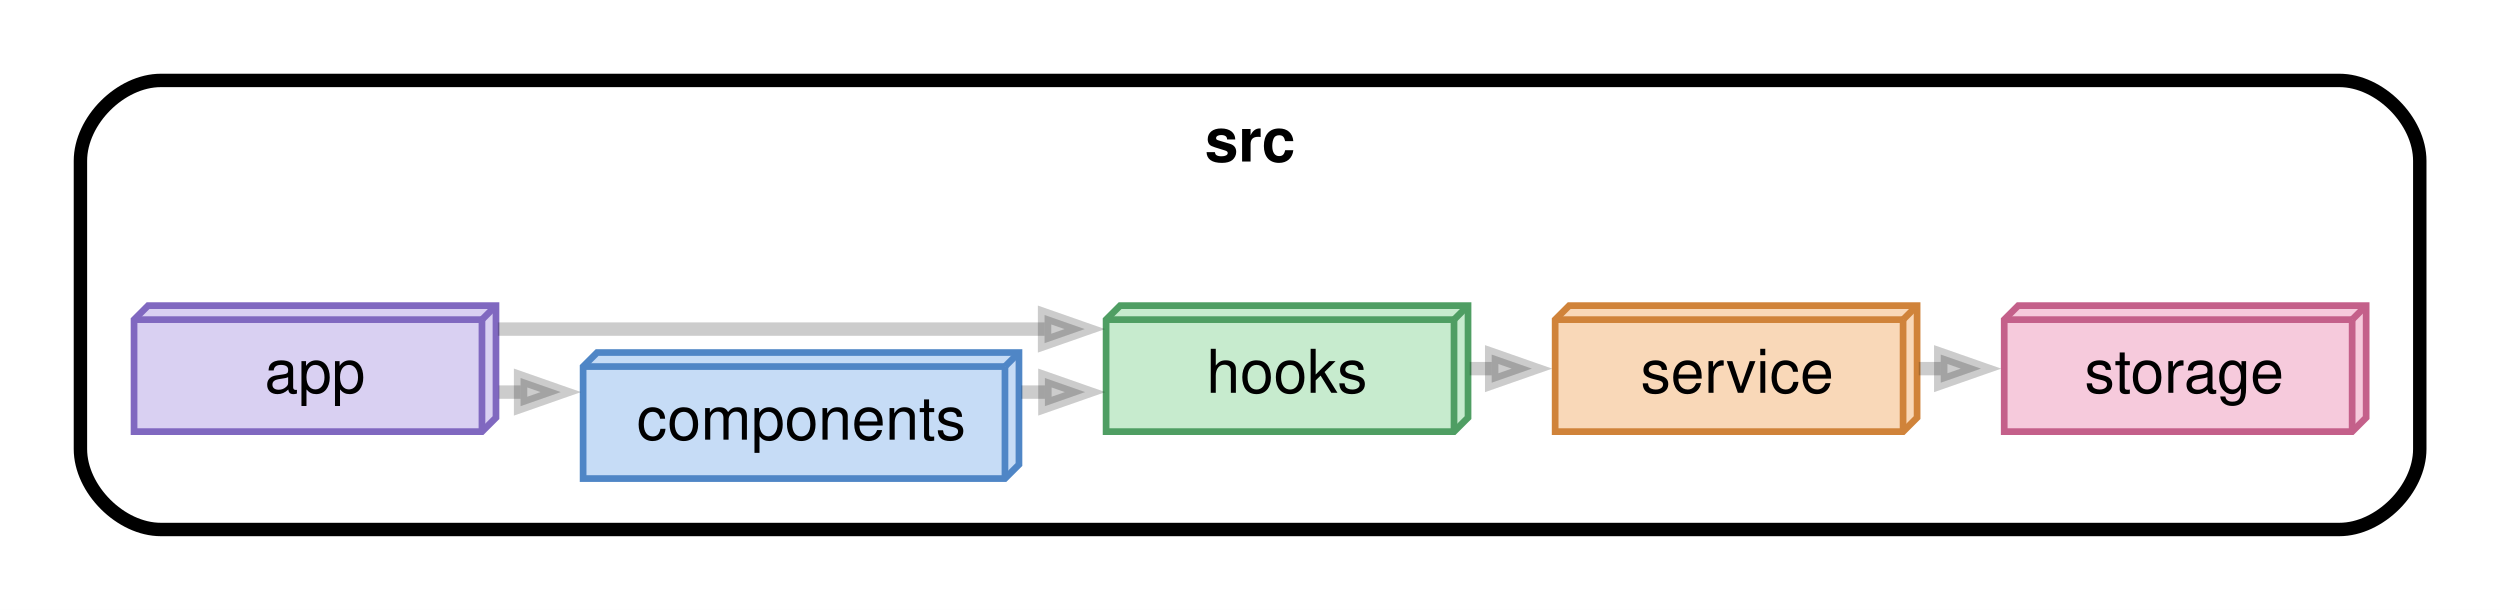
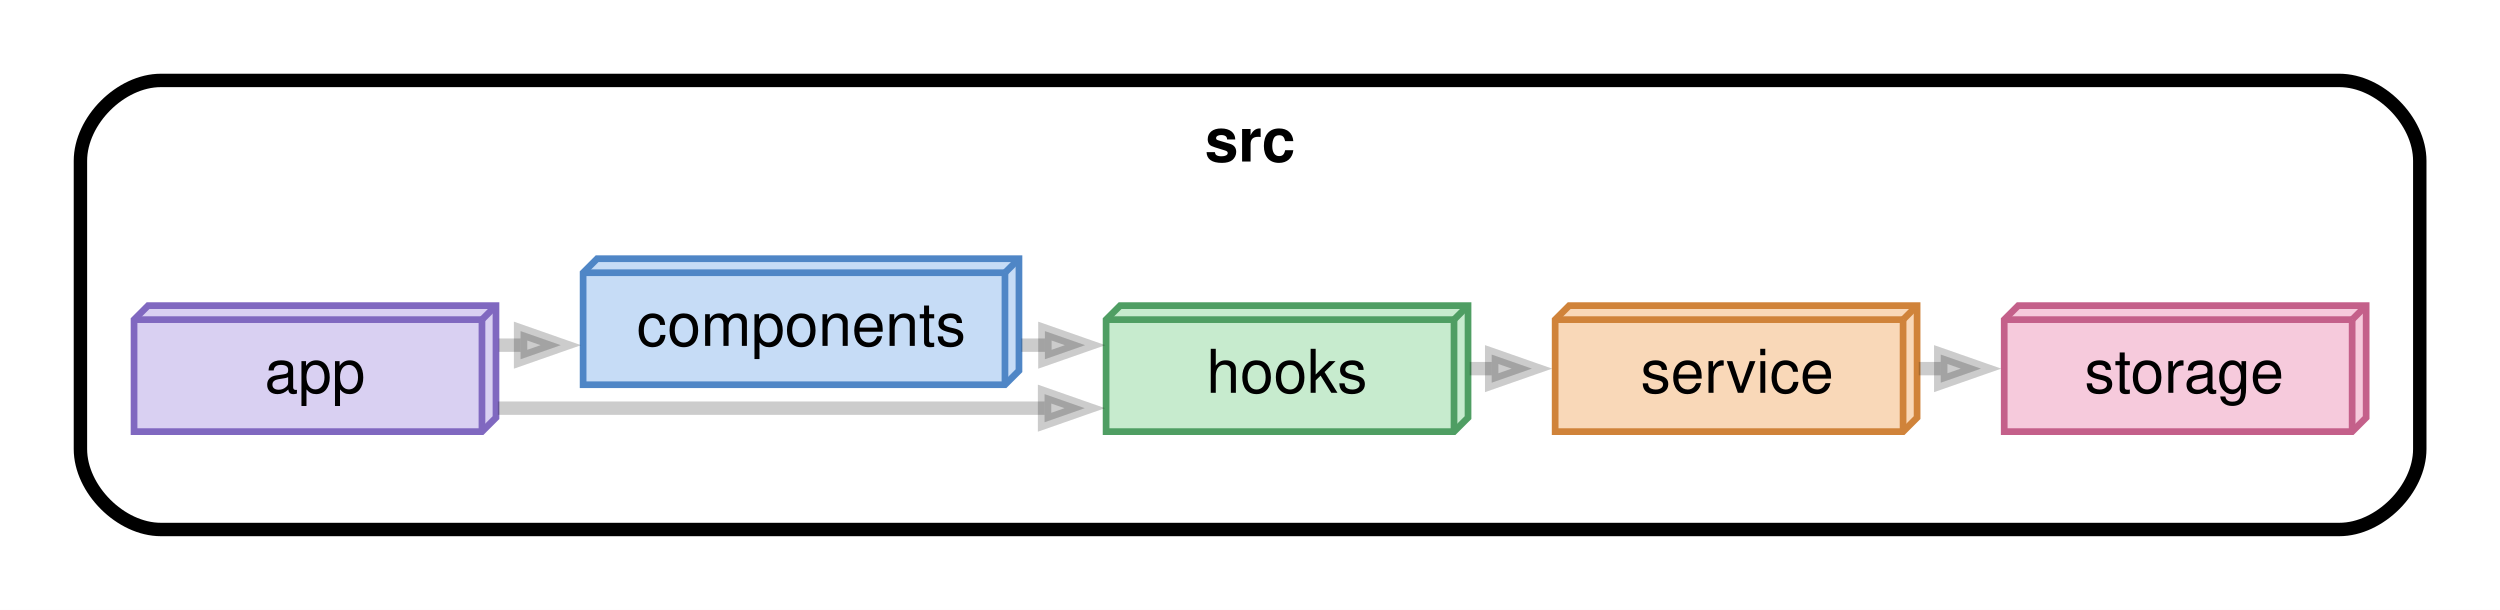
<svg xmlns="http://www.w3.org/2000/svg" xmlns:xlink="http://www.w3.org/1999/xlink" width="373pt" height="91pt" viewBox="0.00 0.00 373.00 91.00">
  <g id="graph0" class="graph" transform="scale(1 1) rotate(0) translate(4 87)">
    <polygon fill="white" stroke="none" points="-4,4 -4,-87 369.03,-87 369.03,4 -4,4" />
    <g id="clust1" class="cluster">
      <path fill="#ffffff" stroke="black" stroke-width="2" d="M20,-8C20,-8 345.03,-8 345.03,-8 351.03,-8 357.03,-14 357.03,-20 357.03,-20 357.03,-63 357.03,-63 357.03,-69 351.03,-75 345.03,-75 345.03,-75 20,-75 20,-75 14,-75 8,-69 8,-63 8,-63 8,-20 8,-20 8,-14 14,-8 20,-8" />
      <text xml:space="preserve" text-anchor="middle" x="182.51" y="-62.9" font-family="Helvetica,sans-Serif" font-weight="bold" font-size="9.00">src</text>
    </g>
    <g id="node1" class="node">
      <g id="a_node1">
        <a xlink:href="src/app" xlink:title="app">
          <polygon fill="#d9d0f2" stroke="#8068c0" points="70,-41.4 18.09,-41.4 16,-39.31 16,-22.6 67.91,-22.6 70,-24.69 70,-41.4" />
          <polyline fill="none" stroke="#8068c0" points="67.91,-39.31 16,-39.31" />
          <polyline fill="none" stroke="#8068c0" points="67.91,-39.31 67.91,-22.6" />
          <polyline fill="none" stroke="#8068c0" points="67.91,-39.31 70,-41.4" />
          <text xml:space="preserve" text-anchor="start" x="35.49" y="-28.4" font-family="Helvetica,sans-Serif" font-size="9.00">app</text>
        </a>
      </g>
    </g>
    <g id="node2" class="node">
      <g id="a_node2">
-         <a xlink:href="src/components" xlink:title="components">
-           <polygon fill="#c6dcf6" stroke="#4f86c6" points="148.03,-34.4 85.09,-34.4 83,-32.31 83,-15.6 145.94,-15.6 148.03,-17.69 148.03,-34.4" />
-           <polyline fill="none" stroke="#4f86c6" points="145.94,-32.31 83,-32.31" />
-           <polyline fill="none" stroke="#4f86c6" points="145.94,-32.31 145.94,-15.6" />
-           <polyline fill="none" stroke="#4f86c6" points="145.94,-32.31 148.03,-34.4" />
-           <text xml:space="preserve" text-anchor="start" x="91" y="-21.4" font-family="Helvetica,sans-Serif" font-size="9.00">components</text>
-         </a>
-       </g>
-     </g>
-     <g id="edge1" class="edge">
-       <path fill="none" stroke="#000000" stroke-width="2" stroke-opacity="0.2" d="M70.41,-28.5C70.41,-28.5 73.67,-28.5 73.67,-28.5" />
-       <polygon fill="#000000" fill-opacity="0.2" stroke="#000000" stroke-width="2" stroke-opacity="0.2" points="73.67,-30.6 79.67,-28.5 73.67,-26.4 73.67,-30.6" />
-     </g>
-     <g id="node3" class="node">
-       <g id="a_node3">
        <a xlink:href="src/hooks" xlink:title="hooks">
          <polygon fill="#c7ebce" stroke="#4f9e63" points="215.03,-41.4 163.12,-41.4 161.03,-39.31 161.03,-22.6 212.94,-22.6 215.03,-24.69 215.03,-41.4" />
          <polyline fill="none" stroke="#4f9e63" points="212.94,-39.31 161.03,-39.31" />
          <polyline fill="none" stroke="#4f9e63" points="212.94,-39.31 212.94,-22.6" />
          <polyline fill="none" stroke="#4f9e63" points="212.94,-39.31 215.03,-41.4" />
          <text xml:space="preserve" text-anchor="start" x="176.02" y="-28.4" font-family="Helvetica,sans-Serif" font-size="9.00">hooks</text>
        </a>
      </g>
    </g>
+     <g id="edge1" class="edge">
+       <path fill="none" stroke="#000000" stroke-width="2" stroke-opacity="0.2" d="M70.28,-26.1C70.28,-26.1 151.85,-26.1 151.85,-26.1" />
+       <polygon fill="#000000" fill-opacity="0.2" stroke="#000000" stroke-width="2" stroke-opacity="0.2" points="151.85,-28.2 157.85,-26.1 151.85,-24 151.85,-28.2" />
+     </g>
+     <g id="node3" class="node">
+       <g id="a_node3">
+         <a xlink:href="src/components" xlink:title="components">
+           <polygon fill="#c6dcf6" stroke="#4f86c6" points="148.03,-48.4 85.09,-48.4 83,-46.31 83,-29.6 145.94,-29.6 148.03,-31.69 148.03,-48.4" />
+           <polyline fill="none" stroke="#4f86c6" points="145.94,-46.31 83,-46.31" />
+           <polyline fill="none" stroke="#4f86c6" points="145.94,-46.31 145.94,-29.6" />
+           <polyline fill="none" stroke="#4f86c6" points="145.94,-46.31 148.03,-48.4" />
+           <text xml:space="preserve" text-anchor="start" x="91" y="-35.4" font-family="Helvetica,sans-Serif" font-size="9.00">components</text>
+         </a>
+       </g>
+     </g>
    <g id="edge2" class="edge">
-       <path fill="none" stroke="#000000" stroke-width="2" stroke-opacity="0.2" d="M70.28,-37.9C70.28,-37.9 151.85,-37.9 151.85,-37.9" />
-       <polygon fill="#000000" fill-opacity="0.2" stroke="#000000" stroke-width="2" stroke-opacity="0.2" points="151.85,-40 157.85,-37.9 151.85,-35.8 151.85,-40" />
-     </g>
-     <g id="edge3" class="edge">
-       <path fill="none" stroke="#000000" stroke-width="2" stroke-opacity="0.2" d="M148.38,-28.5C148.38,-28.5 151.9,-28.5 151.9,-28.5" />
-       <polygon fill="#000000" fill-opacity="0.2" stroke="#000000" stroke-width="2" stroke-opacity="0.2" points="151.9,-30.6 157.9,-28.5 151.9,-26.4 151.9,-30.6" />
+       <path fill="none" stroke="#000000" stroke-width="2" stroke-opacity="0.2" d="M70.41,-35.5C70.41,-35.5 73.67,-35.5 73.67,-35.5" />
+       <polygon fill="#000000" fill-opacity="0.2" stroke="#000000" stroke-width="2" stroke-opacity="0.2" points="73.67,-37.6 79.67,-35.5 73.67,-33.4 73.67,-37.6" />
    </g>
    <g id="node4" class="node">
      <g id="a_node4">
        <a xlink:href="src/service" xlink:title="service">
          <polygon fill="#f9d8b8" stroke="#d0833a" points="282.03,-41.4 230.12,-41.4 228.03,-39.31 228.03,-22.6 279.94,-22.6 282.03,-24.69 282.03,-41.4" />
          <polyline fill="none" stroke="#d0833a" points="279.94,-39.31 228.03,-39.31" />
          <polyline fill="none" stroke="#d0833a" points="279.94,-39.31 279.94,-22.6" />
          <polyline fill="none" stroke="#d0833a" points="279.94,-39.31 282.03,-41.4" />
          <text xml:space="preserve" text-anchor="start" x="240.78" y="-28.4" font-family="Helvetica,sans-Serif" font-size="9.00">service</text>
        </a>
      </g>
    </g>
    <g id="edge4" class="edge">
      <path fill="none" stroke="#000000" stroke-width="2" stroke-opacity="0.2" d="M215.28,-32C215.28,-32 218.56,-32 218.56,-32" />
      <polygon fill="#000000" fill-opacity="0.2" stroke="#000000" stroke-width="2" stroke-opacity="0.2" points="218.56,-34.1 224.56,-32 218.56,-29.9 218.56,-34.1" />
+     </g>
+     <g id="edge3" class="edge">
+       <path fill="none" stroke="#000000" stroke-width="2" stroke-opacity="0.2" d="M148.38,-35.5C148.38,-35.5 151.9,-35.5 151.9,-35.5" />
+       <polygon fill="#000000" fill-opacity="0.2" stroke="#000000" stroke-width="2" stroke-opacity="0.2" points="151.9,-37.6 157.9,-35.5 151.9,-33.4 151.9,-37.6" />
    </g>
    <g id="node5" class="node">
      <g id="a_node5">
        <a xlink:href="src/storage" xlink:title="storage">
          <polygon fill="#f6cadc" stroke="#c4608a" points="349.03,-41.4 297.12,-41.4 295.03,-39.31 295.03,-22.6 346.94,-22.6 349.03,-24.69 349.03,-41.4" />
          <polyline fill="none" stroke="#c4608a" points="346.94,-39.31 295.03,-39.31" />
          <polyline fill="none" stroke="#c4608a" points="346.94,-39.31 346.94,-22.6" />
          <polyline fill="none" stroke="#c4608a" points="346.94,-39.31 349.03,-41.4" />
          <text xml:space="preserve" text-anchor="start" x="307.02" y="-28.4" font-family="Helvetica,sans-Serif" font-size="9.00">storage</text>
        </a>
      </g>
    </g>
    <g id="edge5" class="edge">
      <path fill="none" stroke="#000000" stroke-width="2" stroke-opacity="0.2" d="M282.28,-32C282.28,-32 285.56,-32 285.56,-32" />
      <polygon fill="#000000" fill-opacity="0.2" stroke="#000000" stroke-width="2" stroke-opacity="0.2" points="285.56,-34.1 291.56,-32 285.56,-29.9 285.56,-34.1" />
    </g>
  </g>
</svg>
